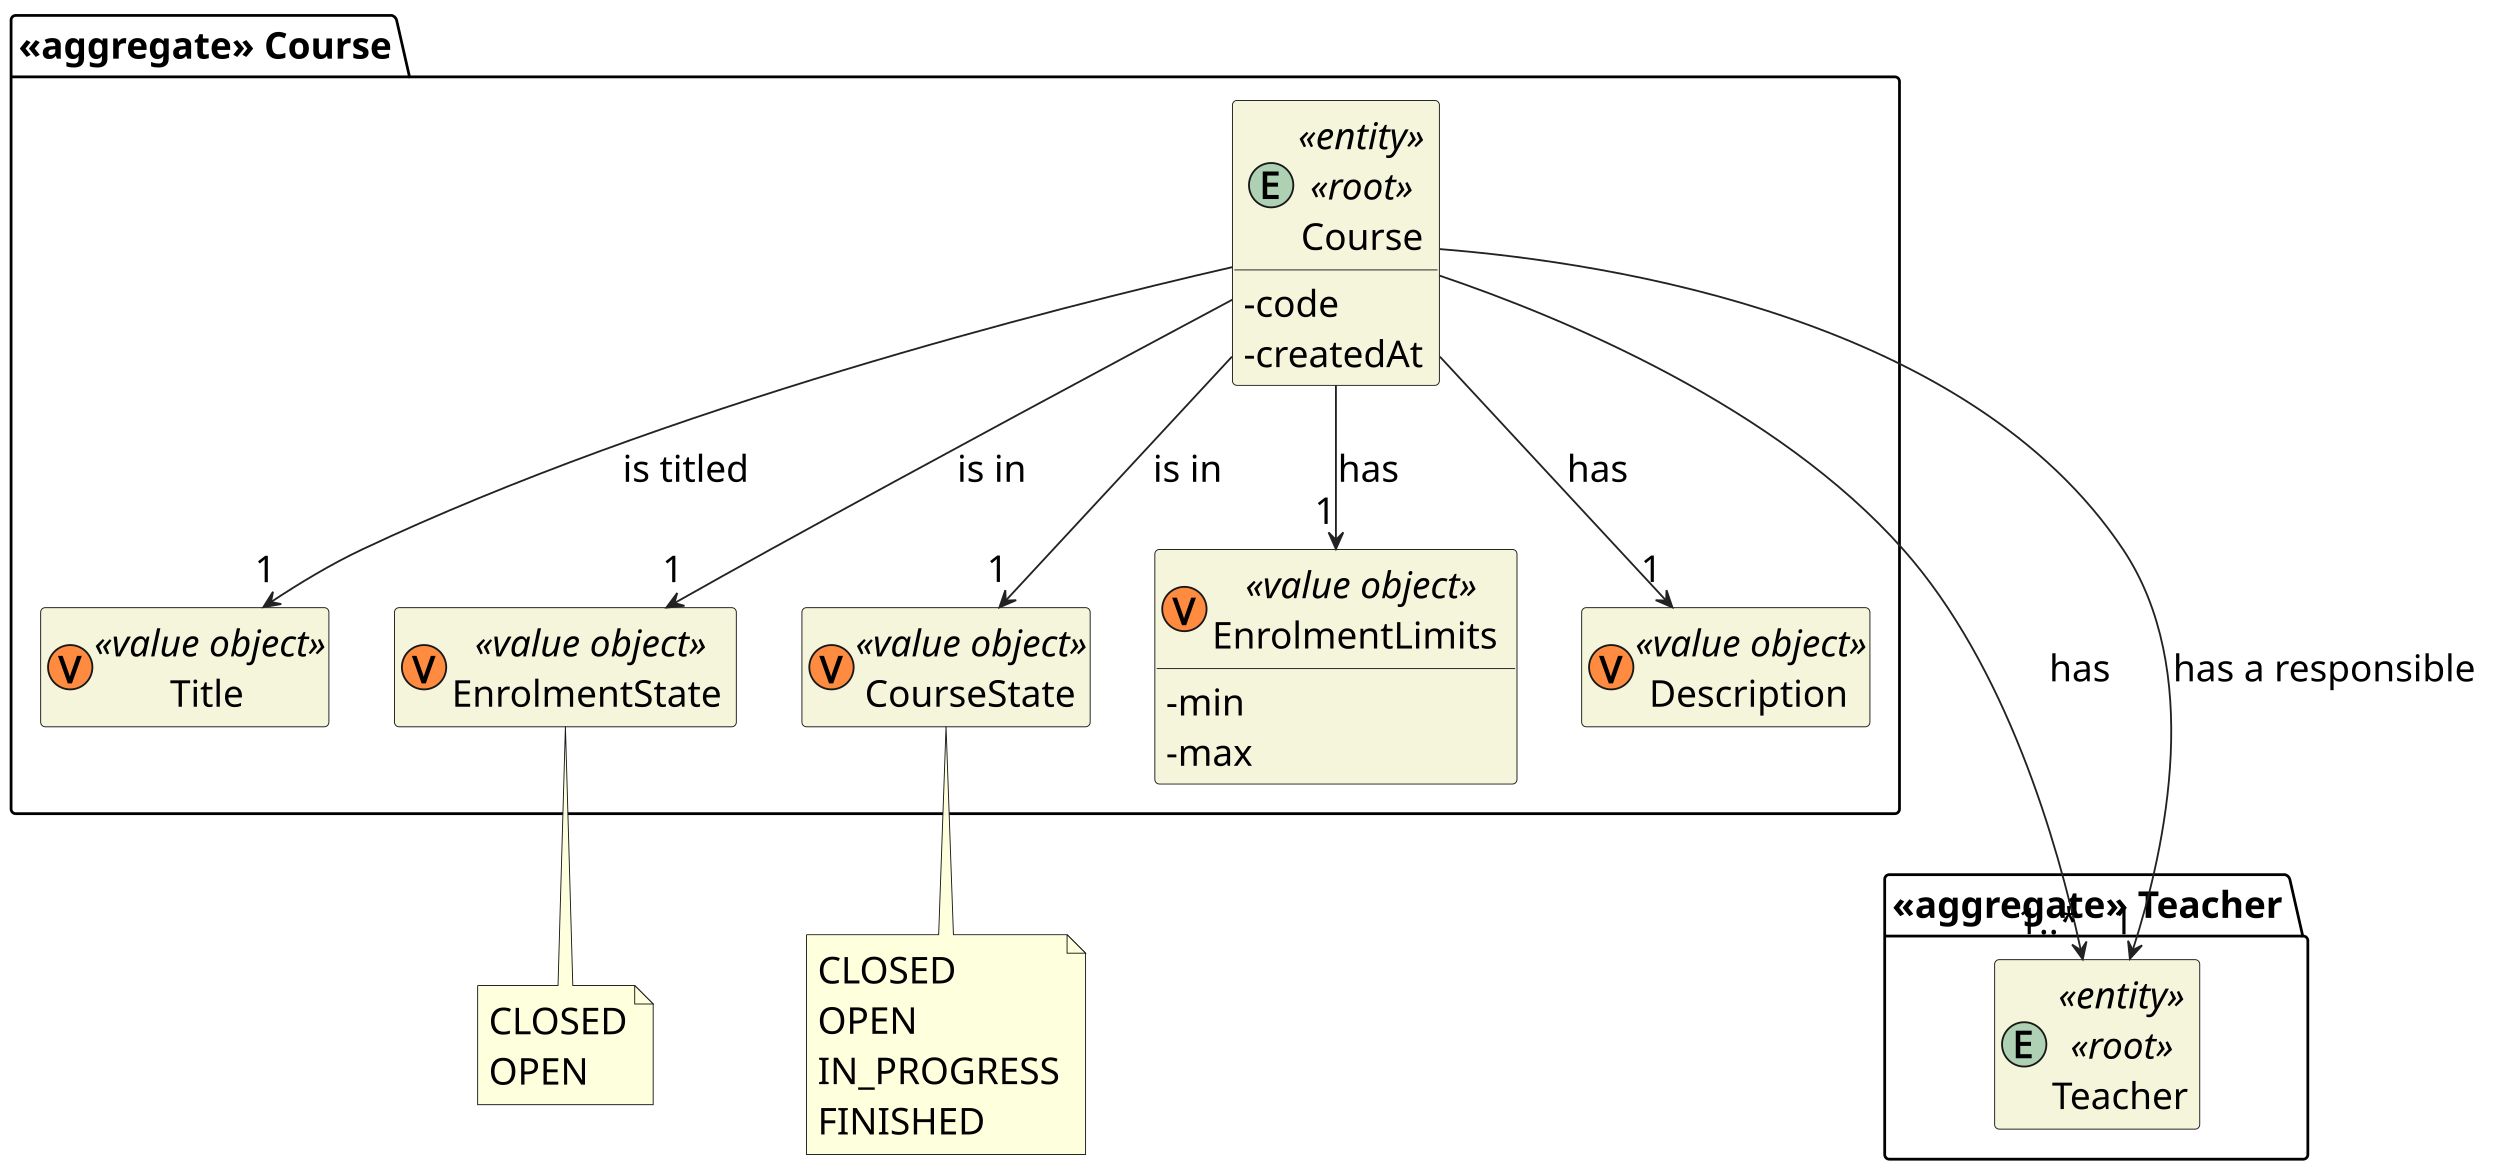
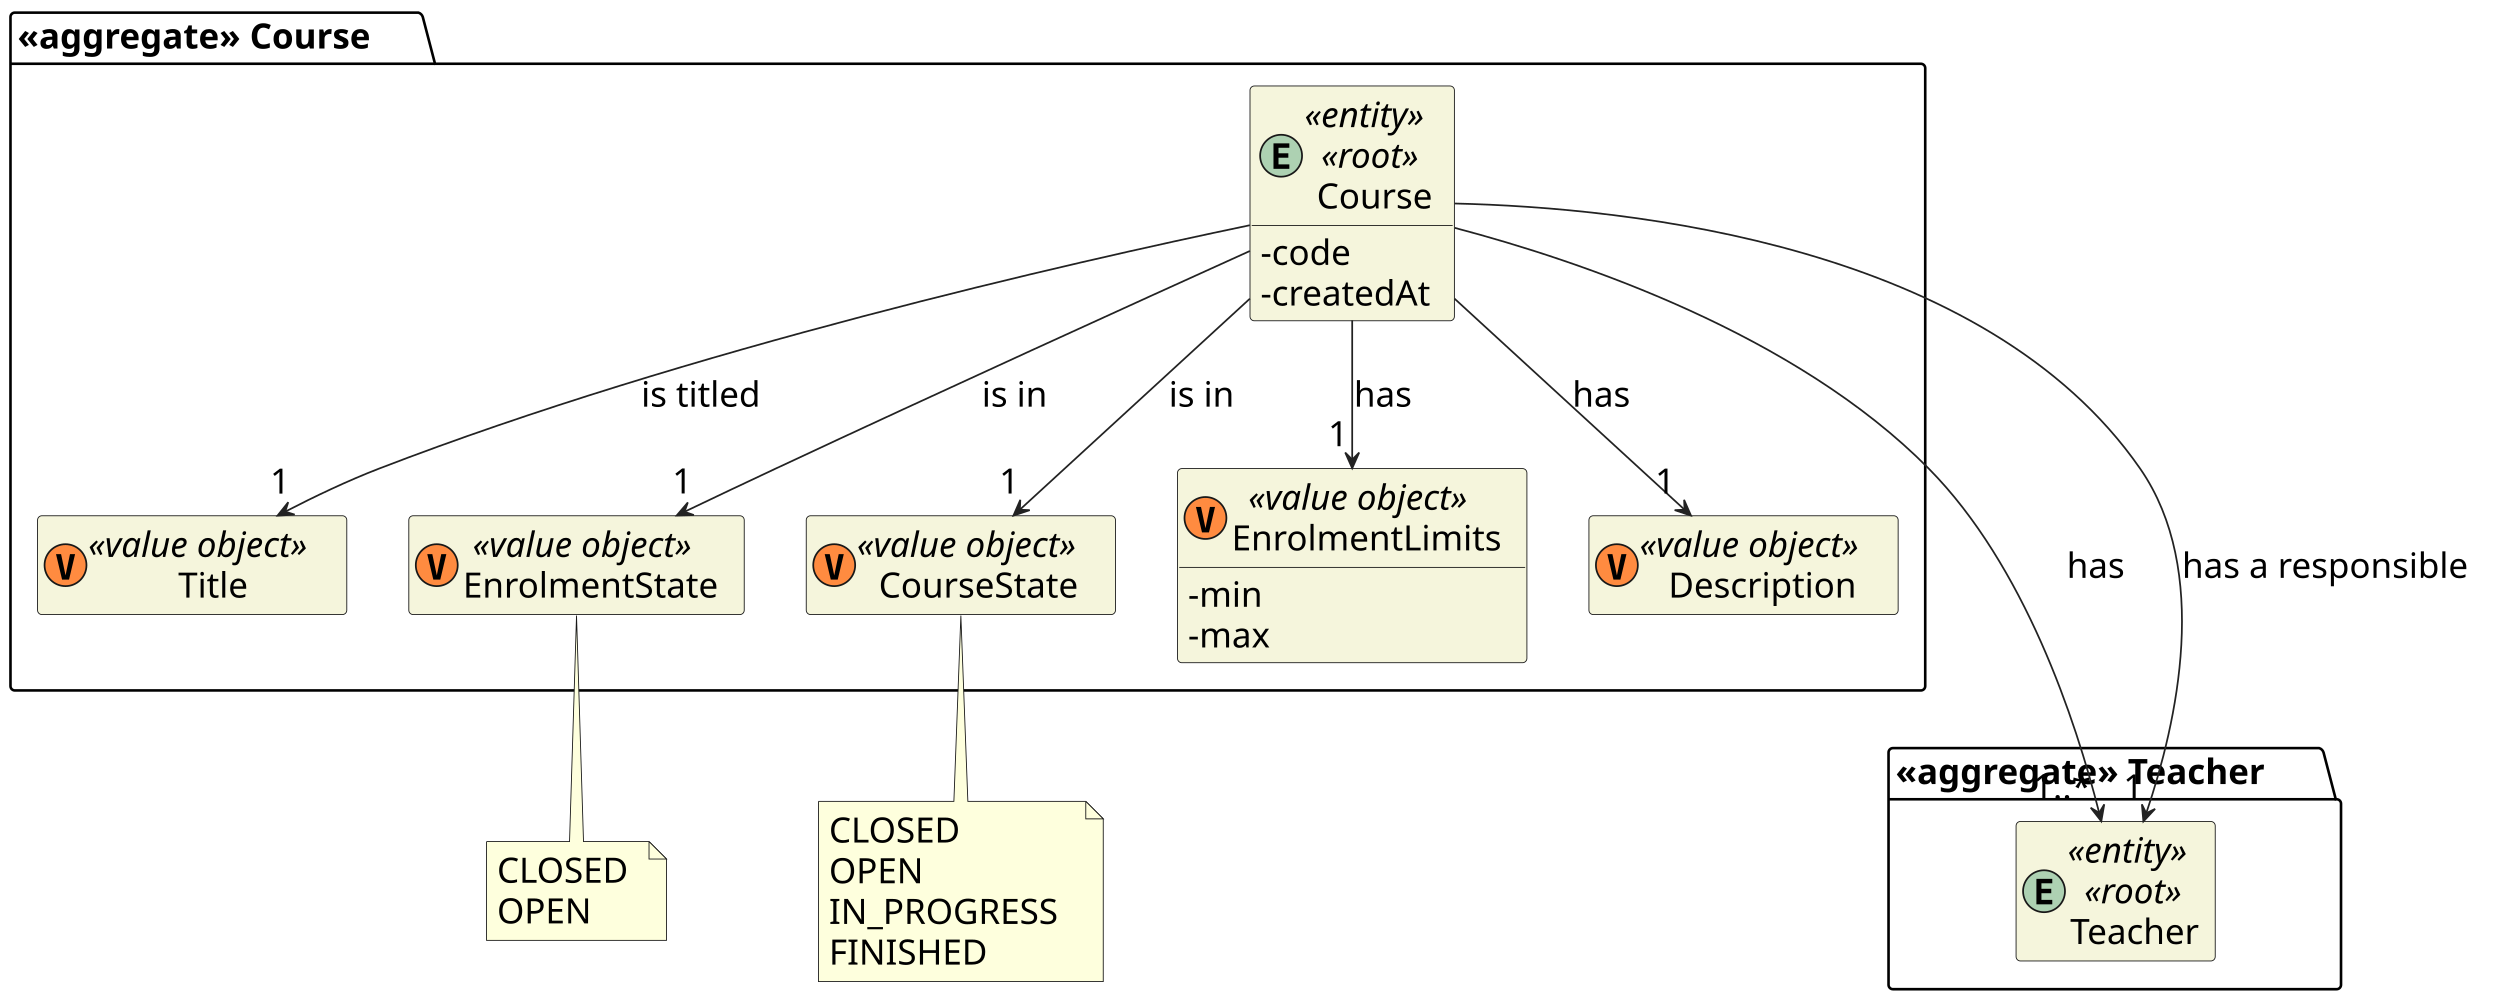
- <svg xmlns="http://www.w3.org/2000/svg" contentStyleType="text/css" height="634px" preserveAspectRatio="none" style="width:1353px;height:634px;background:#FFFFFF;" version="1.1" viewBox="0 0 1353 634" width="1353px" zoomAndPan="magnify">
+ <svg xmlns="http://www.w3.org/2000/svg" contentStyleType="text/css" height="573px" preserveAspectRatio="none" style="width:1431px;height:573px;background:#FFFFFF;" version="1.1" viewBox="0 0 1431 573" width="1431px" zoomAndPan="magnify">
  <defs />
  <g>
    <g id="cluster_&lt;&lt;aggregate&gt;&gt; Course">
-       <path d="M8.5,8.36 L212.125,8.36 A3.75,3.75 0 0 1 214.625,10.86 L221.625,41.6 L1025.5,41.6 A2.5,2.5 0 0 1 1028,44.1 L1028,437.86 A2.5,2.5 0 0 1 1025.5,440.36 L8.5,440.36 A2.5,2.5 0 0 1 6,437.86 L6,10.86 A2.5,2.5 0 0 1 8.5,8.36 " fill="none" style="stroke:#000000;stroke-width:1.5;" />
-       <line style="stroke:#000000;stroke-width:1.5;" x1="6" x2="221.625" y1="41.6" y2="41.6" />
-       <text fill="#000000" font-family="sans-serif" font-size="20" font-weight="bold" lengthAdjust="spacing" textLength="202.625" x="10" y="31.74">«aggregate» Course</text>
+       <path d="M8.5,7.217 L239.5,7.217 A3.75,3.75 0 0 1 242,9.717 L249,36.498 L1099.5,36.498 A2.5,2.5 0 0 1 1102,38.998 L1102,392.717 A2.5,2.5 0 0 1 1099.5,395.217 L8.5,395.217 A2.5,2.5 0 0 1 6,392.717 L6,9.717 A2.5,2.5 0 0 1 8.5,7.217 " fill="none" style="stroke:#000000;stroke-width:1.5;" />
+       <line style="stroke:#000000;stroke-width:1.5;" x1="6" x2="249" y1="36.498" y2="36.498" />
+       <text fill="#000000" font-family="sans-serif" font-size="20" font-weight="bold" lengthAdjust="spacing" textLength="230" x="10" y="27.781">«aggregate» Course</text>
    </g>
    <g id="cluster_&lt;&lt;aggregate&gt;&gt; Teacher">
-       <path d="M1022.5,473.36 L1236.75,473.36 A3.75,3.75 0 0 1 1239.25,475.86 L1246.25,506.6 L1246.5,506.6 A2.5,2.5 0 0 1 1249,509.1 L1249,624.86 A2.5,2.5 0 0 1 1246.5,627.36 L1022.5,627.36 A2.5,2.5 0 0 1 1020,624.86 L1020,475.86 A2.5,2.5 0 0 1 1022.5,473.36 " fill="none" style="stroke:#000000;stroke-width:1.5;" />
-       <line style="stroke:#000000;stroke-width:1.5;" x1="1020" x2="1246.25" y1="506.6" y2="506.6" />
-       <text fill="#000000" font-family="sans-serif" font-size="20" font-weight="bold" lengthAdjust="spacing" textLength="213.25" x="1024" y="496.74">«aggregate» Teacher</text>
+       <path d="M1083.5,428.217 L1327.5,428.217 A3.75,3.75 0 0 1 1330,430.717 L1337,457.498 L1337.5,457.498 A2.5,2.5 0 0 1 1340,459.998 L1340,563.717 A2.5,2.5 0 0 1 1337.5,566.217 L1083.5,566.217 A2.5,2.5 0 0 1 1081,563.717 L1081,430.717 A2.5,2.5 0 0 1 1083.5,428.217 " fill="none" style="stroke:#000000;stroke-width:1.5;" />
+       <line style="stroke:#000000;stroke-width:1.5;" x1="1081" x2="1337" y1="457.498" y2="457.498" />
+       <text fill="#000000" font-family="sans-serif" font-size="20" font-weight="bold" lengthAdjust="spacing" textLength="243" x="1085" y="448.781">«aggregate» Teacher</text>
    </g>
    <g id="elem_Course">
-       <rect codeLine="26" fill="#F5F5DC" height="154.2" id="Course" rx="2.5" ry="2.5" style="stroke:#181818;stroke-width:0.5;" width="112" x="667" y="54.36" />
-       <ellipse cx="687.95" cy="100.22" fill="#ADD1B2" rx="12" ry="12" style="stroke:#181818;stroke-width:1.0;" />
-       <path d="M691.997,107.72 L683.388,107.72 L683.388,92.814 L691.997,92.814 L691.997,95.017 L685.809,95.017 L685.809,98.861 L691.638,98.861 L691.638,101.032 L685.809,101.032 L685.809,105.517 L691.997,105.517 L691.997,107.72 Z " fill="#000000" />
-       <text fill="#000000" font-family="sans-serif" font-size="20" font-style="italic" lengthAdjust="spacing" textLength="70" x="702.55" y="80.74">«entity»</text>
-       <text fill="#000000" font-family="sans-serif" font-size="20" font-style="italic" lengthAdjust="spacing" textLength="57" x="709.05" y="107.98">«root»</text>
-       <text fill="#000000" font-family="sans-serif" font-size="20" lengthAdjust="spacing" textLength="67" x="704.05" y="135.22">Course</text>
-       <line style="stroke:#181818;stroke-width:0.5;" x1="668" x2="778" y1="146.08" y2="146.08" />
-       <text fill="#000000" font-family="sans-serif" font-size="20" lengthAdjust="spacing" textLength="52" x="673" y="171.46">-code</text>
-       <text fill="#000000" font-family="sans-serif" font-size="20" lengthAdjust="spacing" textLength="100" x="673" y="198.7">-createdAt</text>
+       <rect codeLine="26" fill="#F5F5DC" height="134.406" id="Course" rx="2.5" ry="2.5" style="stroke:#181818;stroke-width:0.5;" width="117" x="715.5" y="49.217" />
+       <ellipse cx="733.3" cy="89.139" fill="#ADD1B2" rx="12" ry="12" style="stroke:#181818;stroke-width:1.0;" />
+       <path d="M738.019,96.639 L728.941,96.639 L728.941,82.061 L738.019,82.061 L738.019,84.592 L731.816,84.592 L731.816,87.748 L737.441,87.748 L737.441,90.279 L731.816,90.279 L731.816,94.092 L738.019,94.092 L738.019,96.639 Z " fill="#000000" />
+       <text fill="#000000" font-family="sans-serif" font-size="20" font-style="italic" lengthAdjust="spacing" textLength="83" x="746.7" y="72.781">«entity»</text>
+       <text fill="#000000" font-family="sans-serif" font-size="20" font-style="italic" lengthAdjust="spacing" textLength="64" x="756.2" y="96.062">«root»</text>
+       <text fill="#000000" font-family="sans-serif" font-size="20" lengthAdjust="spacing" textLength="69" x="753.7" y="119.344">Course</text>
+       <line style="stroke:#181818;stroke-width:0.5;" x1="716.5" x2="831.5" y1="129.06" y2="129.06" />
+       <text fill="#000000" font-family="sans-serif" font-size="20" lengthAdjust="spacing" textLength="55" x="721.5" y="151.625">-code</text>
+       <text fill="#000000" font-family="sans-serif" font-size="20" lengthAdjust="spacing" textLength="105" x="721.5" y="174.906">-createdAt</text>
    </g>
    <g id="elem_Title">
-       <rect codeLine="42" fill="#F5F5DC" height="64.48" id="Title" rx="2.5" ry="2.5" style="stroke:#181818;stroke-width:0.5;" width="156" x="22" y="328.86" />
-       <ellipse cx="38" cy="361.1" fill="#FF8B40" rx="12" ry="12" style="stroke:#181818;stroke-width:1.0;" />
-       <path d="M44.25,354.944 L38.938,369.85 L36.688,369.85 L31.375,354.944 L33.906,354.944 L37.203,364.303 Q37.422,364.897 37.578,365.444 Q37.75,365.991 37.875,366.491 Q38.016,366.975 37.812,367.022 Q37.594,366.991 37.734,366.475 Q37.875,365.959 38.047,365.428 Q38.219,364.881 38.422,364.272 L41.688,354.944 L44.25,354.944 Z " fill="#000000" />
-       <text fill="#000000" font-family="sans-serif" font-size="20" font-style="italic" lengthAdjust="spacing" textLength="126" x="51" y="355.24">«value object»</text>
-       <text fill="#000000" font-family="sans-serif" font-size="20" lengthAdjust="spacing" textLength="44" x="92" y="382.48">Title</text>
+       <rect codeLine="42" fill="#F5F5DC" height="56.562" id="Title" rx="2.5" ry="2.5" style="stroke:#181818;stroke-width:0.5;" width="177" x="21.5" y="295.217" />
+       <ellipse cx="37.5" cy="323.498" fill="#FF8B40" rx="12" ry="12" style="stroke:#181818;stroke-width:1.0;" />
+       <path d="M37.516,329.342 L40.078,317.17 L42.984,317.17 L39.516,331.748 L35.531,331.748 L32.062,317.17 L34.953,317.17 L37.516,329.342 Z " fill="#000000" />
+       <text fill="#000000" font-family="sans-serif" font-size="20" font-style="italic" lengthAdjust="spacing" textLength="147" x="50.5" y="318.781">«value object»</text>
+       <text fill="#000000" font-family="sans-serif" font-size="20" lengthAdjust="spacing" textLength="44" x="102" y="342.062">Title</text>
    </g>
    <g id="elem_EnrolmentState">
-       <rect codeLine="43" fill="#F5F5DC" height="64.48" id="EnrolmentState" rx="2.5" ry="2.5" style="stroke:#181818;stroke-width:0.5;" width="185" x="213.5" y="328.86" />
-       <ellipse cx="229.5" cy="361.1" fill="#FF8B40" rx="12" ry="12" style="stroke:#181818;stroke-width:1.0;" />
-       <path d="M235.75,354.944 L230.438,369.85 L228.188,369.85 L222.875,354.944 L225.406,354.944 L228.703,364.303 Q228.922,364.897 229.078,365.444 Q229.25,365.991 229.375,366.491 Q229.516,366.975 229.312,367.022 Q229.094,366.991 229.234,366.475 Q229.375,365.959 229.547,365.428 Q229.719,364.881 229.922,364.272 L233.188,354.944 L235.75,354.944 Z " fill="#000000" />
-       <text fill="#000000" font-family="sans-serif" font-size="20" font-style="italic" lengthAdjust="spacing" textLength="126" x="257" y="355.24">«value object»</text>
-       <text fill="#000000" font-family="sans-serif" font-size="20" lengthAdjust="spacing" textLength="151" x="244.5" y="382.48">EnrolmentState</text>
+       <rect codeLine="43" fill="#F5F5DC" height="56.562" id="EnrolmentState" rx="2.5" ry="2.5" style="stroke:#181818;stroke-width:0.5;" width="192" x="234" y="295.217" />
+       <ellipse cx="250" cy="323.498" fill="#FF8B40" rx="12" ry="12" style="stroke:#181818;stroke-width:1.0;" />
+       <path d="M250.016,329.342 L252.578,317.17 L255.484,317.17 L252.016,331.748 L248.031,331.748 L244.562,317.17 L247.453,317.17 L250.016,329.342 Z " fill="#000000" />
+       <text fill="#000000" font-family="sans-serif" font-size="20" font-style="italic" lengthAdjust="spacing" textLength="147" x="270.5" y="318.781">«value object»</text>
+       <text fill="#000000" font-family="sans-serif" font-size="20" lengthAdjust="spacing" textLength="158" x="265" y="342.062">EnrolmentState</text>
    </g>
    <g id="elem_CourseState">
-       <rect codeLine="44" fill="#F5F5DC" height="64.48" id="CourseState" rx="2.5" ry="2.5" style="stroke:#181818;stroke-width:0.5;" width="156" x="434" y="328.86" />
-       <ellipse cx="450" cy="361.1" fill="#FF8B40" rx="12" ry="12" style="stroke:#181818;stroke-width:1.0;" />
-       <path d="M456.25,354.944 L450.938,369.85 L448.688,369.85 L443.375,354.944 L445.906,354.944 L449.203,364.303 Q449.422,364.897 449.578,365.444 Q449.75,365.991 449.875,366.491 Q450.016,366.975 449.812,367.022 Q449.594,366.991 449.734,366.475 Q449.875,365.959 450.047,365.428 Q450.219,364.881 450.422,364.272 L453.688,354.944 L456.25,354.944 Z " fill="#000000" />
-       <text fill="#000000" font-family="sans-serif" font-size="20" font-style="italic" lengthAdjust="spacing" textLength="126" x="463" y="355.24">«value object»</text>
-       <text fill="#000000" font-family="sans-serif" font-size="20" lengthAdjust="spacing" textLength="116" x="468" y="382.48">CourseState</text>
+       <rect codeLine="44" fill="#F5F5DC" height="56.562" id="CourseState" rx="2.5" ry="2.5" style="stroke:#181818;stroke-width:0.5;" width="177" x="461.5" y="295.217" />
+       <ellipse cx="477.5" cy="323.498" fill="#FF8B40" rx="12" ry="12" style="stroke:#181818;stroke-width:1.0;" />
+       <path d="M477.516,329.342 L480.078,317.17 L482.984,317.17 L479.516,331.748 L475.531,331.748 L472.062,317.17 L474.953,317.17 L477.516,329.342 Z " fill="#000000" />
+       <text fill="#000000" font-family="sans-serif" font-size="20" font-style="italic" lengthAdjust="spacing" textLength="147" x="490.5" y="318.781">«value object»</text>
+       <text fill="#000000" font-family="sans-serif" font-size="20" lengthAdjust="spacing" textLength="122" x="503" y="342.062">CourseState</text>
    </g>
    <g id="elem_EnrolmentLimits">
-       <rect codeLine="21" fill="#F5F5DC" height="126.96" id="EnrolmentLimits" rx="2.5" ry="2.5" style="stroke:#181818;stroke-width:0.5;" width="196" x="625" y="297.36" />
-       <ellipse cx="641" cy="329.6" fill="#FF8B40" rx="12" ry="12" style="stroke:#181818;stroke-width:1.0;" />
-       <path d="M647.25,323.444 L641.938,338.35 L639.688,338.35 L634.375,323.444 L636.906,323.444 L640.203,332.803 Q640.422,333.397 640.578,333.944 Q640.75,334.491 640.875,334.991 Q641.016,335.475 640.812,335.522 Q640.594,335.491 640.734,334.975 Q640.875,334.459 641.047,333.928 Q641.219,333.381 641.422,332.772 L644.688,323.444 L647.25,323.444 Z " fill="#000000" />
-       <text fill="#000000" font-family="sans-serif" font-size="20" font-style="italic" lengthAdjust="spacing" textLength="126" x="674" y="323.74">«value object»</text>
-       <text fill="#000000" font-family="sans-serif" font-size="20" lengthAdjust="spacing" textLength="162" x="656" y="350.98">EnrolmentLimits</text>
-       <line style="stroke:#181818;stroke-width:0.5;" x1="626" x2="820" y1="361.84" y2="361.84" />
-       <text fill="#000000" font-family="sans-serif" font-size="20" lengthAdjust="spacing" textLength="45" x="631" y="387.22">-min</text>
-       <text fill="#000000" font-family="sans-serif" font-size="20" lengthAdjust="spacing" textLength="48" x="631" y="414.46">-max</text>
+       <rect codeLine="21" fill="#F5F5DC" height="111.125" id="EnrolmentLimits" rx="2.5" ry="2.5" style="stroke:#181818;stroke-width:0.5;" width="200" x="674" y="268.217" />
+       <ellipse cx="690" cy="296.498" fill="#FF8B40" rx="12" ry="12" style="stroke:#181818;stroke-width:1.0;" />
+       <path d="M690.016,302.342 L692.578,290.17 L695.484,290.17 L692.016,304.748 L688.031,304.748 L684.562,290.17 L687.453,290.17 L690.016,302.342 Z " fill="#000000" />
+       <text fill="#000000" font-family="sans-serif" font-size="20" font-style="italic" lengthAdjust="spacing" textLength="147" x="714.5" y="291.781">«value object»</text>
+       <text fill="#000000" font-family="sans-serif" font-size="20" lengthAdjust="spacing" textLength="166" x="705" y="315.062">EnrolmentLimits</text>
+       <line style="stroke:#181818;stroke-width:0.5;" x1="675" x2="873" y1="324.779" y2="324.779" />
+       <text fill="#000000" font-family="sans-serif" font-size="20" lengthAdjust="spacing" textLength="46" x="680" y="347.344">-min</text>
+       <text fill="#000000" font-family="sans-serif" font-size="20" lengthAdjust="spacing" textLength="50" x="680" y="370.625">-max</text>
    </g>
    <g id="elem_Description">
-       <rect codeLine="20" fill="#F5F5DC" height="64.48" id="Description" rx="2.5" ry="2.5" style="stroke:#181818;stroke-width:0.5;" width="156" x="856" y="328.86" />
-       <ellipse cx="872" cy="361.1" fill="#FF8B40" rx="12" ry="12" style="stroke:#181818;stroke-width:1.0;" />
-       <path d="M878.25,354.944 L872.938,369.85 L870.688,369.85 L865.375,354.944 L867.906,354.944 L871.203,364.303 Q871.422,364.897 871.578,365.444 Q871.75,365.991 871.875,366.491 Q872.016,366.975 871.812,367.022 Q871.594,366.991 871.734,366.475 Q871.875,365.959 872.047,365.428 Q872.219,364.881 872.422,364.272 L875.688,354.944 L878.25,354.944 Z " fill="#000000" />
-       <text fill="#000000" font-family="sans-serif" font-size="20" font-style="italic" lengthAdjust="spacing" textLength="126" x="885" y="355.24">«value object»</text>
-       <text fill="#000000" font-family="sans-serif" font-size="20" lengthAdjust="spacing" textLength="111" x="892.5" y="382.48">Description</text>
+       <rect codeLine="20" fill="#F5F5DC" height="56.562" id="Description" rx="2.5" ry="2.5" style="stroke:#181818;stroke-width:0.5;" width="177" x="909.5" y="295.217" />
+       <ellipse cx="925.5" cy="323.498" fill="#FF8B40" rx="12" ry="12" style="stroke:#181818;stroke-width:1.0;" />
+       <path d="M925.516,329.342 L928.078,317.17 L930.984,317.17 L927.516,331.748 L923.531,331.748 L920.062,317.17 L922.953,317.17 L925.516,329.342 Z " fill="#000000" />
+       <text fill="#000000" font-family="sans-serif" font-size="20" font-style="italic" lengthAdjust="spacing" textLength="147" x="938.5" y="318.781">«value object»</text>
+       <text fill="#000000" font-family="sans-serif" font-size="20" lengthAdjust="spacing" textLength="114" x="955" y="342.062">Description</text>
    </g>
    <g id="elem_Teacher">
-       <rect codeLine="35" fill="#F5F5DC" height="91.72" id="Teacher" rx="2.5" ry="2.5" style="stroke:#181818;stroke-width:0.5;" width="111" x="1079.5" y="519.36" />
-       <ellipse cx="1095.5" cy="565.22" fill="#ADD1B2" rx="12" ry="12" style="stroke:#181818;stroke-width:1.0;" />
-       <path d="M1099.547,572.72 L1090.938,572.72 L1090.938,557.814 L1099.547,557.814 L1099.547,560.017 L1093.359,560.017 L1093.359,563.861 L1099.188,563.861 L1099.188,566.033 L1093.359,566.033 L1093.359,570.517 L1099.547,570.517 L1099.547,572.72 Z " fill="#000000" />
-       <text fill="#000000" font-family="sans-serif" font-size="20" font-style="italic" lengthAdjust="spacing" textLength="70" x="1114" y="545.74">«entity»</text>
-       <text fill="#000000" font-family="sans-serif" font-size="20" font-style="italic" lengthAdjust="spacing" textLength="57" x="1120.5" y="572.98">«root»</text>
-       <text fill="#000000" font-family="sans-serif" font-size="20" lengthAdjust="spacing" textLength="77" x="1110.5" y="600.22">Teacher</text>
+       <rect codeLine="35" fill="#F5F5DC" height="79.844" id="Teacher" rx="2.5" ry="2.5" style="stroke:#181818;stroke-width:0.5;" width="114" x="1154" y="470.217" />
+       <ellipse cx="1170" cy="510.139" fill="#ADD1B2" rx="12" ry="12" style="stroke:#181818;stroke-width:1.0;" />
+       <path d="M1174.719,517.639 L1165.641,517.639 L1165.641,503.06 L1174.719,503.06 L1174.719,505.592 L1168.516,505.592 L1168.516,508.748 L1174.141,508.748 L1174.141,511.279 L1168.516,511.279 L1168.516,515.092 L1174.719,515.092 L1174.719,517.639 Z " fill="#000000" />
+       <text fill="#000000" font-family="sans-serif" font-size="20" font-style="italic" lengthAdjust="spacing" textLength="83" x="1183.5" y="493.781">«entity»</text>
+       <text fill="#000000" font-family="sans-serif" font-size="20" font-style="italic" lengthAdjust="spacing" textLength="64" x="1193" y="517.062">«root»</text>
+       <text fill="#000000" font-family="sans-serif" font-size="20" lengthAdjust="spacing" textLength="80" x="1185" y="540.344">Teacher</text>
    </g>
    <g id="elem_GMN11">
-       <path d="M436.5,505.86 L436.5,624.82 A0,0 0 0 0 436.5,624.82 L587.5,624.82 A0,0 0 0 0 587.5,624.82 L587.5,515.86 L577.5,505.86 L516,505.86 L512,393.06 L508,505.86 L436.5,505.86 A0,0 0 0 0 436.5,505.86 " fill="#FEFFDD" style="stroke:#181818;stroke-width:0.5;" />
-       <path d="M577.5,505.86 L577.5,515.86 L587.5,515.86 L577.5,505.86 " fill="#FEFFDD" style="stroke:#181818;stroke-width:0.5;" />
-       <text fill="#000000" font-family="sans-serif" font-size="20" lengthAdjust="spacing" textLength="74" x="442.5" y="532.24">CLOSED</text>
-       <text fill="#000000" font-family="sans-serif" font-size="20" lengthAdjust="spacing" textLength="54" x="442.5" y="559.48">OPEN</text>
-       <text fill="#000000" font-family="sans-serif" font-size="20" lengthAdjust="spacing" textLength="130" x="442.5" y="586.72">IN_PROGRESS</text>
-       <text fill="#000000" font-family="sans-serif" font-size="20" lengthAdjust="spacing" textLength="92" x="442.5" y="613.96">FINISHED</text>
+       <path d="M468.5,458.717 L468.5,561.842 A0,0 0 0 0 468.5,561.842 L631.5,561.842 A0,0 0 0 0 631.5,561.842 L631.5,468.717 L621.5,458.717 L554,458.717 L550,352.337 L546,458.717 L468.5,458.717 A0,0 0 0 0 468.5,458.717 " fill="#FEFFDD" style="stroke:#181818;stroke-width:0.5;" />
+       <path d="M621.5,458.717 L621.5,468.717 L631.5,468.717 L621.5,458.717 " fill="#FEFFDD" style="stroke:#181818;stroke-width:0.5;" />
+       <text fill="#000000" font-family="sans-serif" font-size="20" lengthAdjust="spacing" textLength="82" x="474.5" y="482.281">CLOSED</text>
+       <text fill="#000000" font-family="sans-serif" font-size="20" lengthAdjust="spacing" textLength="56" x="474.5" y="505.562">OPEN</text>
+       <text fill="#000000" font-family="sans-serif" font-size="20" lengthAdjust="spacing" textLength="142" x="474.5" y="528.844">IN_PROGRESS</text>
+       <text fill="#000000" font-family="sans-serif" font-size="20" lengthAdjust="spacing" textLength="95" x="474.5" y="552.125">FINISHED</text>
    </g>
    <g id="elem_GMN14">
-       <path d="M258.5,533.36 L258.5,597.84 A0,0 0 0 0 258.5,597.84 L353.5,597.84 A0,0 0 0 0 353.5,597.84 L353.5,543.36 L343.5,533.36 L310,533.36 L306,393.06 L302,533.36 L258.5,533.36 A0,0 0 0 0 258.5,533.36 " fill="#FEFFDD" style="stroke:#181818;stroke-width:0.5;" />
-       <path d="M343.5,533.36 L343.5,543.36 L353.5,543.36 L343.5,533.36 " fill="#FEFFDD" style="stroke:#181818;stroke-width:0.5;" />
-       <text fill="#000000" font-family="sans-serif" font-size="20" lengthAdjust="spacing" textLength="74" x="264.5" y="559.74">CLOSED</text>
-       <text fill="#000000" font-family="sans-serif" font-size="20" lengthAdjust="spacing" textLength="54" x="264.5" y="586.98">OPEN</text>
+       <path d="M278.5,481.717 L278.5,538.279 A0,0 0 0 0 278.5,538.279 L381.5,538.279 A0,0 0 0 0 381.5,538.279 L381.5,491.717 L371.5,481.717 L334,481.717 L330,352.337 L326,481.717 L278.5,481.717 A0,0 0 0 0 278.5,481.717 " fill="#FEFFDD" style="stroke:#181818;stroke-width:0.5;" />
+       <path d="M371.5,481.717 L371.5,491.717 L381.5,491.717 L371.5,481.717 " fill="#FEFFDD" style="stroke:#181818;stroke-width:0.5;" />
+       <text fill="#000000" font-family="sans-serif" font-size="20" lengthAdjust="spacing" textLength="82" x="284.5" y="505.281">CLOSED</text>
+       <text fill="#000000" font-family="sans-serif" font-size="20" lengthAdjust="spacing" textLength="56" x="284.5" y="528.562">OPEN</text>
    </g>
    <g id="link_Course_Title">
-       <path codeLine="46" d="M666.9,144.57 C568.49,167.14 359.7,220.24 196,297.36 C179.23,305.26 161.94,315.7 146.73,325.77 " fill="none" id="Course-to-Title" style="stroke:#222222;stroke-width:1.0;" />
-       <polygon fill="#222222" points="142.5,328.6,152.203,326.913,146.654,325.817,147.75,320.267,142.5,328.6" style="stroke:#222222;stroke-width:1.0;" />
-       <text fill="#000000" font-family="sans-serif" font-size="20" lengthAdjust="spacing" textLength="73" x="337" y="260.74">is titled</text>
-       <text fill="#000000" font-family="sans-serif" font-size="20" lengthAdjust="spacing" textLength="11" x="137.859" y="315.094">1</text>
+       <path codeLine="46" d="M715.41,128.917 C612.5,150.397 393.46,200.197 217,268.217 C199.13,275.107 180.31,284.067 163.52,292.727 " fill="none" id="Course-to-Title" style="stroke:#222222;stroke-width:1.0;" />
+       <polygon fill="#222222" points="158.84,295.157,168.671,294.558,163.277,292.852,164.983,287.459,158.84,295.157" style="stroke:#222222;stroke-width:1.0;" />
+       <text fill="#000000" font-family="sans-serif" font-size="20" lengthAdjust="spacing" textLength="75" x="367" y="232.781">is titled</text>
+       <text fill="#000000" font-family="sans-serif" font-size="20" lengthAdjust="spacing" textLength="13" x="154.573" y="282.533">1</text>
    </g>
    <g id="link_Course_EnrolmentState">
-       <path codeLine="47" d="M667,162.16 C605.51,194.98 503.96,249.44 417,297.36 C400.18,306.63 382,316.8 365.32,326.2 " fill="none" id="Course-to-EnrolmentState" style="stroke:#222222;stroke-width:1.0;" />
-       <polygon fill="#222222" points="360.65,328.82,370.453,327.87,365.002,326.358,366.513,320.907,360.65,328.82" style="stroke:#222222;stroke-width:1.0;" />
-       <text fill="#000000" font-family="sans-serif" font-size="20" lengthAdjust="spacing" textLength="40" x="518" y="260.74">is in</text>
-       <text fill="#000000" font-family="sans-serif" font-size="20" lengthAdjust="spacing" textLength="11" x="358.405" y="315.067">1</text>
+       <path codeLine="47" d="M715.44,143.657 C649.37,173.567 538.73,223.897 444,268.217 C427.11,276.117 408.86,284.777 392.03,292.827 " fill="none" id="Course-to-EnrolmentState" style="stroke:#222222;stroke-width:1.0;" />
+       <polygon fill="#222222" points="387.32,295.087,397.165,294.815,391.831,292.931,393.716,287.597,387.32,295.087" style="stroke:#222222;stroke-width:1.0;" />
+       <text fill="#000000" font-family="sans-serif" font-size="20" lengthAdjust="spacing" textLength="41" x="562" y="232.781">is in</text>
+       <text fill="#000000" font-family="sans-serif" font-size="20" lengthAdjust="spacing" textLength="13" x="384.802" y="282.449">1</text>
    </g>
    <g id="link_Course_Teacher">
-       <path codeLine="48" d="M779.04,149.16 C847.06,172.22 961.2,219.88 1030,297.36 C1085.7,360.09 1113.56,455.84 1126.1,514.01 " fill="none" id="Course-to-Teacher" style="stroke:#222222;stroke-width:1.0;" />
-       <polygon fill="#222222" points="1127.19,519.18,1129.229,509.545,1126.149,514.289,1121.404,511.21,1127.19,519.18" style="stroke:#222222;stroke-width:1.0;" />
-       <text fill="#000000" font-family="sans-serif" font-size="20" lengthAdjust="spacing" textLength="34" x="1109" y="368.74">has</text>
-       <text fill="#000000" font-family="sans-serif" font-size="20" lengthAdjust="spacing" textLength="32" x="1091.991" y="505.575">1..*</text>
+       <path codeLine="48" d="M832.66,130.427 C905.03,149.487 1027.81,191.157 1104,268.217 C1158.88,323.717 1188.12,412.197 1201.53,465.097 " fill="none" id="Course-to-Teacher" style="stroke:#222222;stroke-width:1.0;" />
+       <polygon fill="#222222" points="1202.78,470.107,1204.478,460.405,1201.567,465.256,1196.717,462.346,1202.78,470.107" style="stroke:#222222;stroke-width:1.0;" />
+       <text fill="#000000" font-family="sans-serif" font-size="20" lengthAdjust="spacing" textLength="35" x="1183" y="330.781">has</text>
+       <text fill="#000000" font-family="sans-serif" font-size="20" lengthAdjust="spacing" textLength="35" x="1163.681" y="457.481">1..*</text>
    </g>
    <g id="link_Course_Teacher">
-       <path codeLine="49" d="M779.3,134.82 C874.77,142.41 1066.12,173.17 1149,297.36 C1192.23,362.14 1172.78,456.7 1154.24,514.17 " fill="none" id="Course-to-Teacher-1" style="stroke:#222222;stroke-width:1.0;" />
-       <polygon fill="#222222" points="1152.68,518.93,1159.288,511.627,1154.24,514.179,1151.687,509.131,1152.68,518.93" style="stroke:#222222;stroke-width:1.0;" />
-       <text fill="#000000" font-family="sans-serif" font-size="20" lengthAdjust="spacing" textLength="169" x="1176" y="368.74">has a responsible</text>
-       <text fill="#000000" font-family="sans-serif" font-size="20" lengthAdjust="spacing" textLength="11" x="1143.241" y="505.665">1</text>
+       <path codeLine="49" d="M832.63,116.487 C933.16,118.847 1136.18,140.147 1225,268.217 C1265.49,326.597 1246.21,413.347 1228.57,465.287 " fill="none" id="Course-to-Teacher-1" style="stroke:#222222;stroke-width:1.0;" />
+       <polygon fill="#222222" points="1226.87,470.207,1233.583,463,1228.498,465.479,1226.019,460.395,1226.87,470.207" style="stroke:#222222;stroke-width:1.0;" />
+       <text fill="#000000" font-family="sans-serif" font-size="20" lengthAdjust="spacing" textLength="174" x="1249" y="330.781">has a responsible</text>
+       <text fill="#000000" font-family="sans-serif" font-size="20" lengthAdjust="spacing" textLength="13" x="1215.363" y="457.597">1</text>
    </g>
    <g id="link_Course_CourseState">
-       <path codeLine="50" d="M666.73,193.03 C627.63,235.19 576.89,289.9 544.38,324.95 " fill="none" id="Course-to-CourseState" style="stroke:#222222;stroke-width:1.0;" />
-       <polygon fill="#222222" points="540.9,328.7,549.95,324.815,544.297,325.031,544.08,319.379,540.9,328.7" style="stroke:#222222;stroke-width:1.0;" />
-       <text fill="#000000" font-family="sans-serif" font-size="20" lengthAdjust="spacing" textLength="40" x="624" y="260.74">is in</text>
-       <text fill="#000000" font-family="sans-serif" font-size="20" lengthAdjust="spacing" textLength="11" x="534.068" y="314.925">1</text>
+       <path codeLine="50" d="M715.44,170.937 C673.54,209.377 618.61,259.777 583.8,291.707 " fill="none" id="Course-to-CourseState" style="stroke:#222222;stroke-width:1.0;" />
+       <polygon fill="#222222" points="580.08,295.127,589.421,292.004,583.769,291.752,584.021,286.101,580.08,295.127" style="stroke:#222222;stroke-width:1.0;" />
+       <text fill="#000000" font-family="sans-serif" font-size="20" lengthAdjust="spacing" textLength="41" x="669" y="232.781">is in</text>
+       <text fill="#000000" font-family="sans-serif" font-size="20" lengthAdjust="spacing" textLength="13" x="571.943" y="282.497">1</text>
    </g>
    <g id="link_Course_Description">
-       <path codeLine="51" d="M779.27,193.03 C818.37,235.19 869.11,289.9 901.62,324.95 " fill="none" id="Course-to-Description" style="stroke:#222222;stroke-width:1.0;" />
-       <polygon fill="#222222" points="905.1,328.7,901.92,319.379,901.703,325.031,896.05,324.815,905.1,328.7" style="stroke:#222222;stroke-width:1.0;" />
-       <text fill="#000000" font-family="sans-serif" font-size="20" lengthAdjust="spacing" textLength="34" x="848" y="260.74">has</text>
-       <text fill="#000000" font-family="sans-serif" font-size="20" lengthAdjust="spacing" textLength="11" x="887.972" y="314.925">1</text>
+       <path codeLine="51" d="M832.56,170.937 C874.46,209.377 929.39,259.777 964.2,291.707 " fill="none" id="Course-to-Description" style="stroke:#222222;stroke-width:1.0;" />
+       <polygon fill="#222222" points="967.92,295.127,963.979,286.101,964.231,291.752,958.579,292.004,967.92,295.127" style="stroke:#222222;stroke-width:1.0;" />
+       <text fill="#000000" font-family="sans-serif" font-size="20" lengthAdjust="spacing" textLength="35" x="900" y="232.781">has</text>
+       <text fill="#000000" font-family="sans-serif" font-size="20" lengthAdjust="spacing" textLength="13" x="947.375" y="282.497">1</text>
    </g>
    <g id="link_Course_EnrolmentLimits">
-       <path codeLine="52" d="M723,208.43 C723,235.44 723,265.63 723,291.92 " fill="none" id="Course-to-EnrolmentLimits" style="stroke:#222222;stroke-width:1.0;" />
-       <polygon fill="#222222" points="723,297.12,727,288.12,723,292.12,719,288.12,723,297.12" style="stroke:#222222;stroke-width:1.0;" />
-       <text fill="#000000" font-family="sans-serif" font-size="20" lengthAdjust="spacing" textLength="34" x="724" y="260.74">has</text>
-       <text fill="#000000" font-family="sans-serif" font-size="20" lengthAdjust="spacing" textLength="11" x="711.433" y="283.549">1</text>
+       <path codeLine="52" d="M774,183.367 C774,208.897 774,237.877 774,262.787 " fill="none" id="Course-to-EnrolmentLimits" style="stroke:#222222;stroke-width:1.0;" />
+       <polygon fill="#222222" points="774,268.037,778,259.037,774,263.037,770,259.037,774,268.037" style="stroke:#222222;stroke-width:1.0;" />
+       <text fill="#000000" font-family="sans-serif" font-size="20" lengthAdjust="spacing" textLength="35" x="775" y="232.781">has</text>
+       <text fill="#000000" font-family="sans-serif" font-size="20" lengthAdjust="spacing" textLength="13" x="760.208" y="255.423">1</text>
    </g>
  </g>
</svg>
